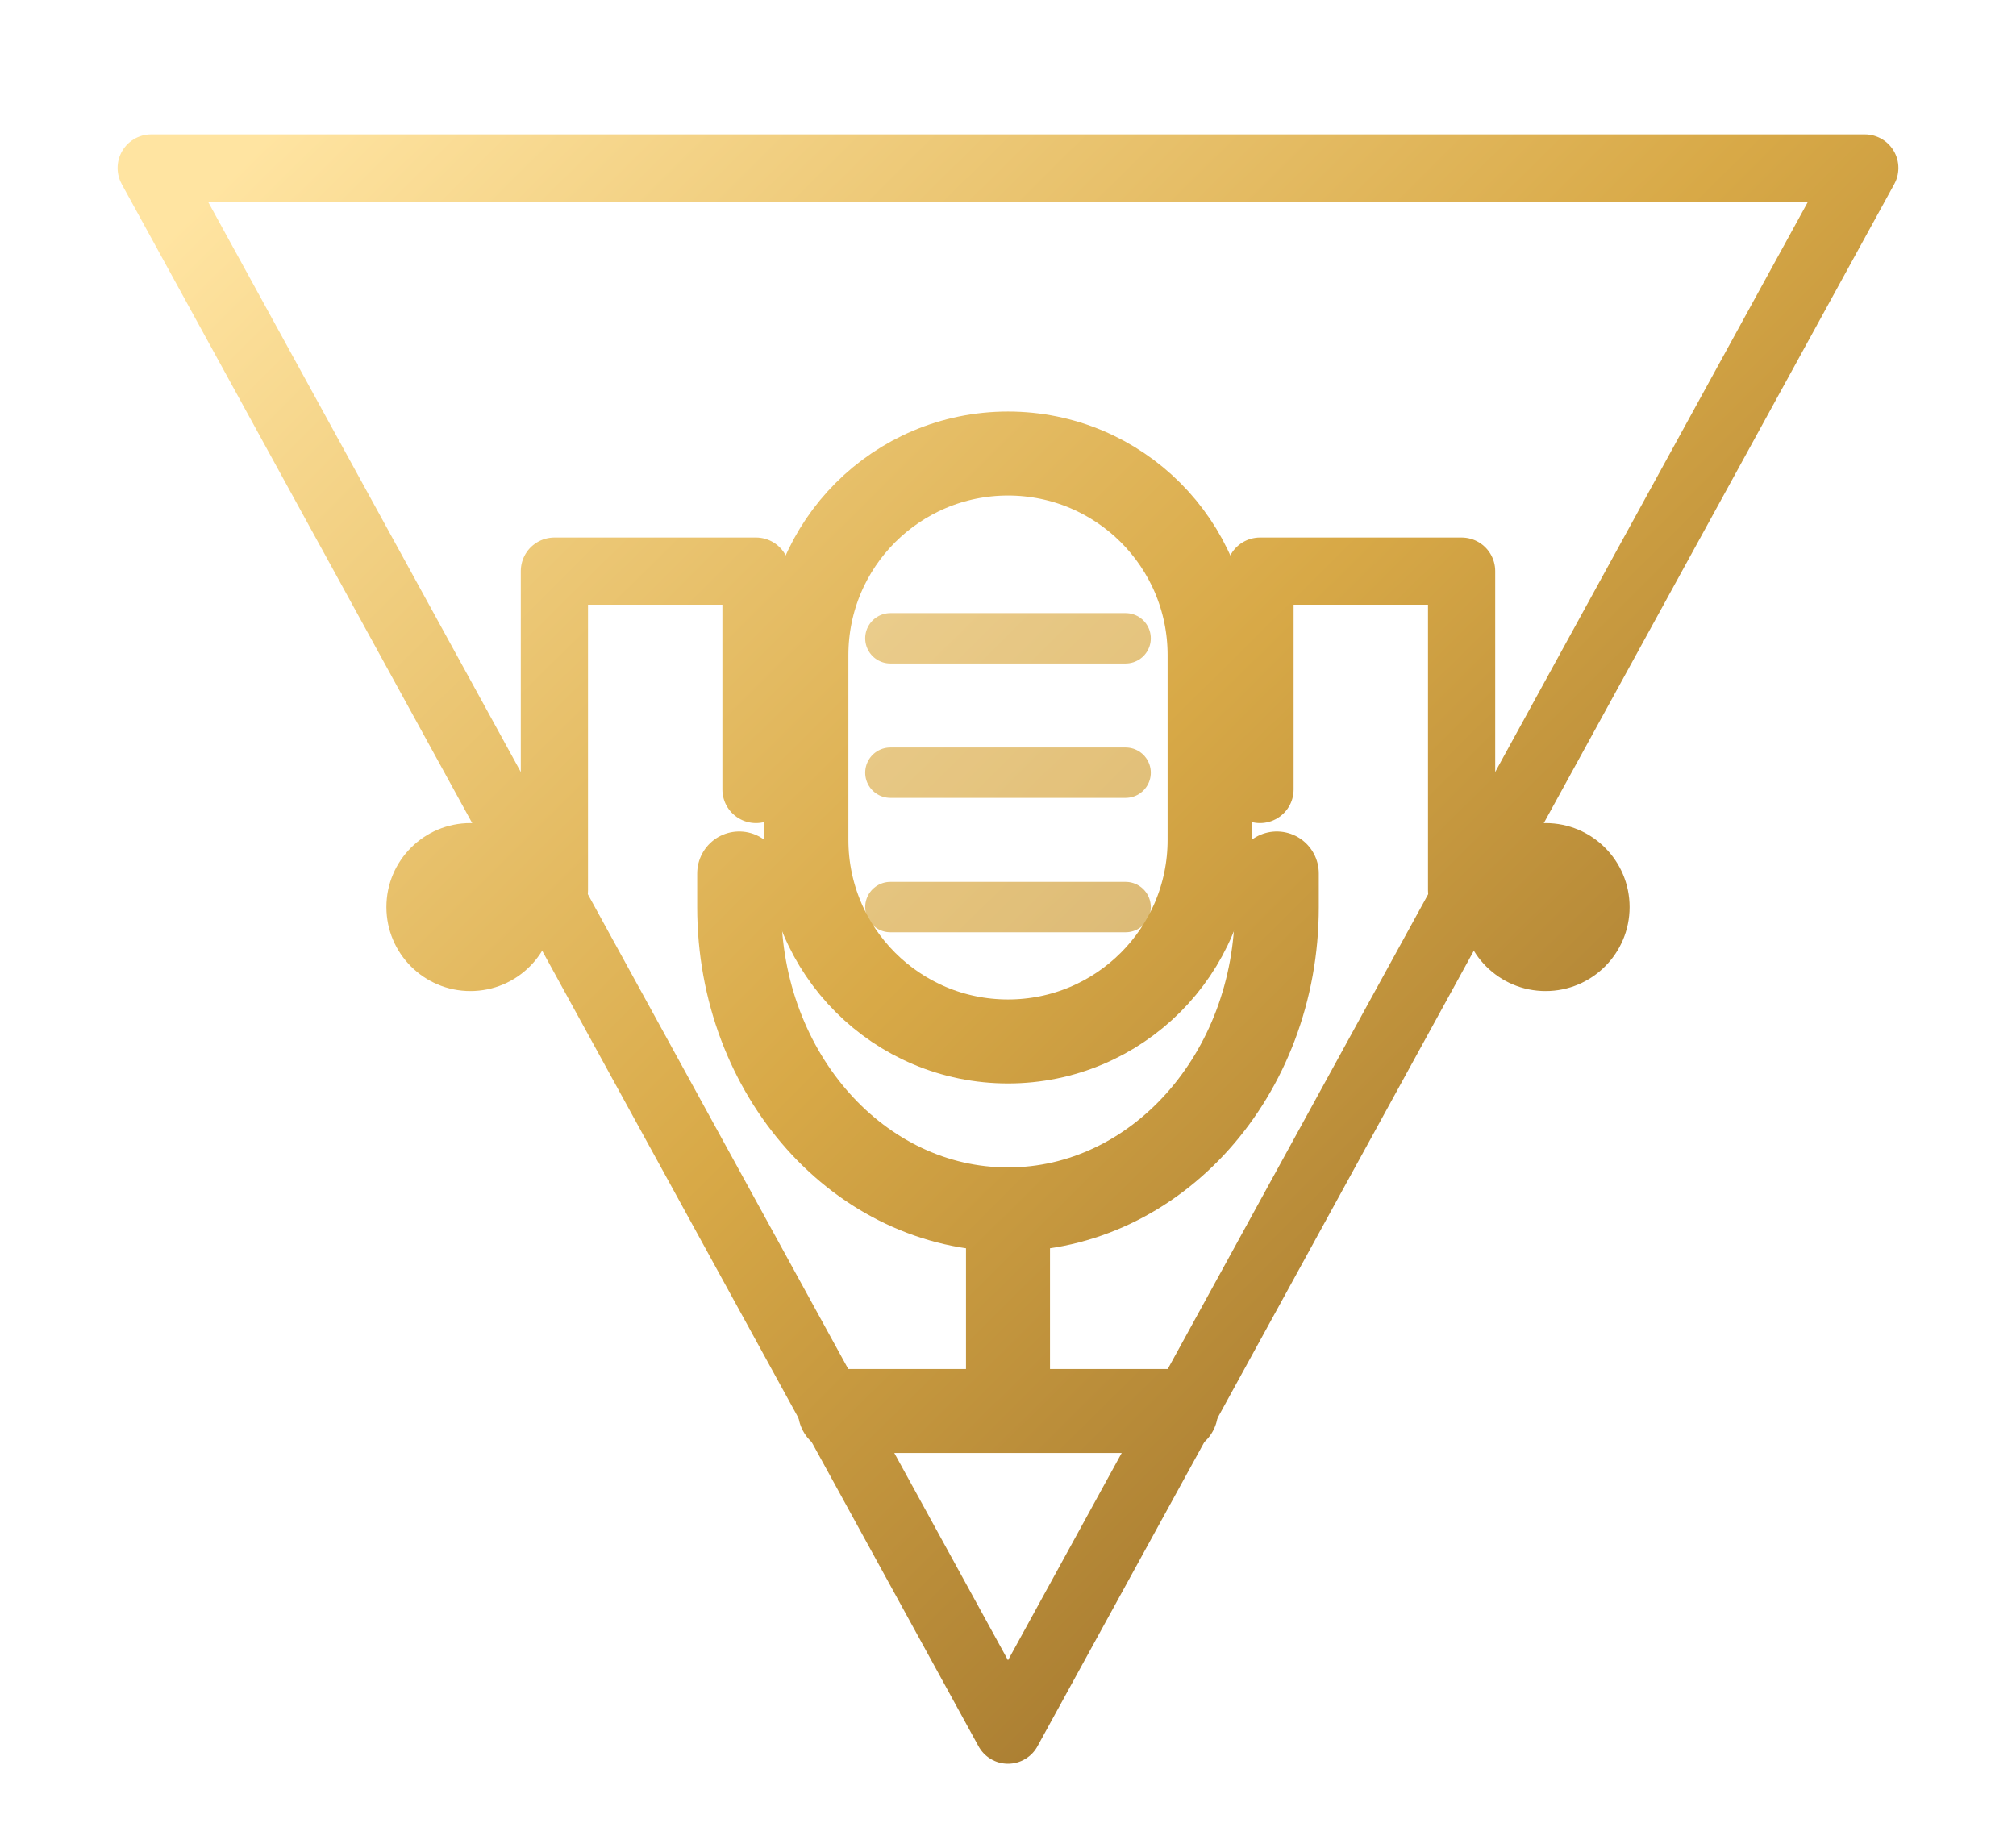
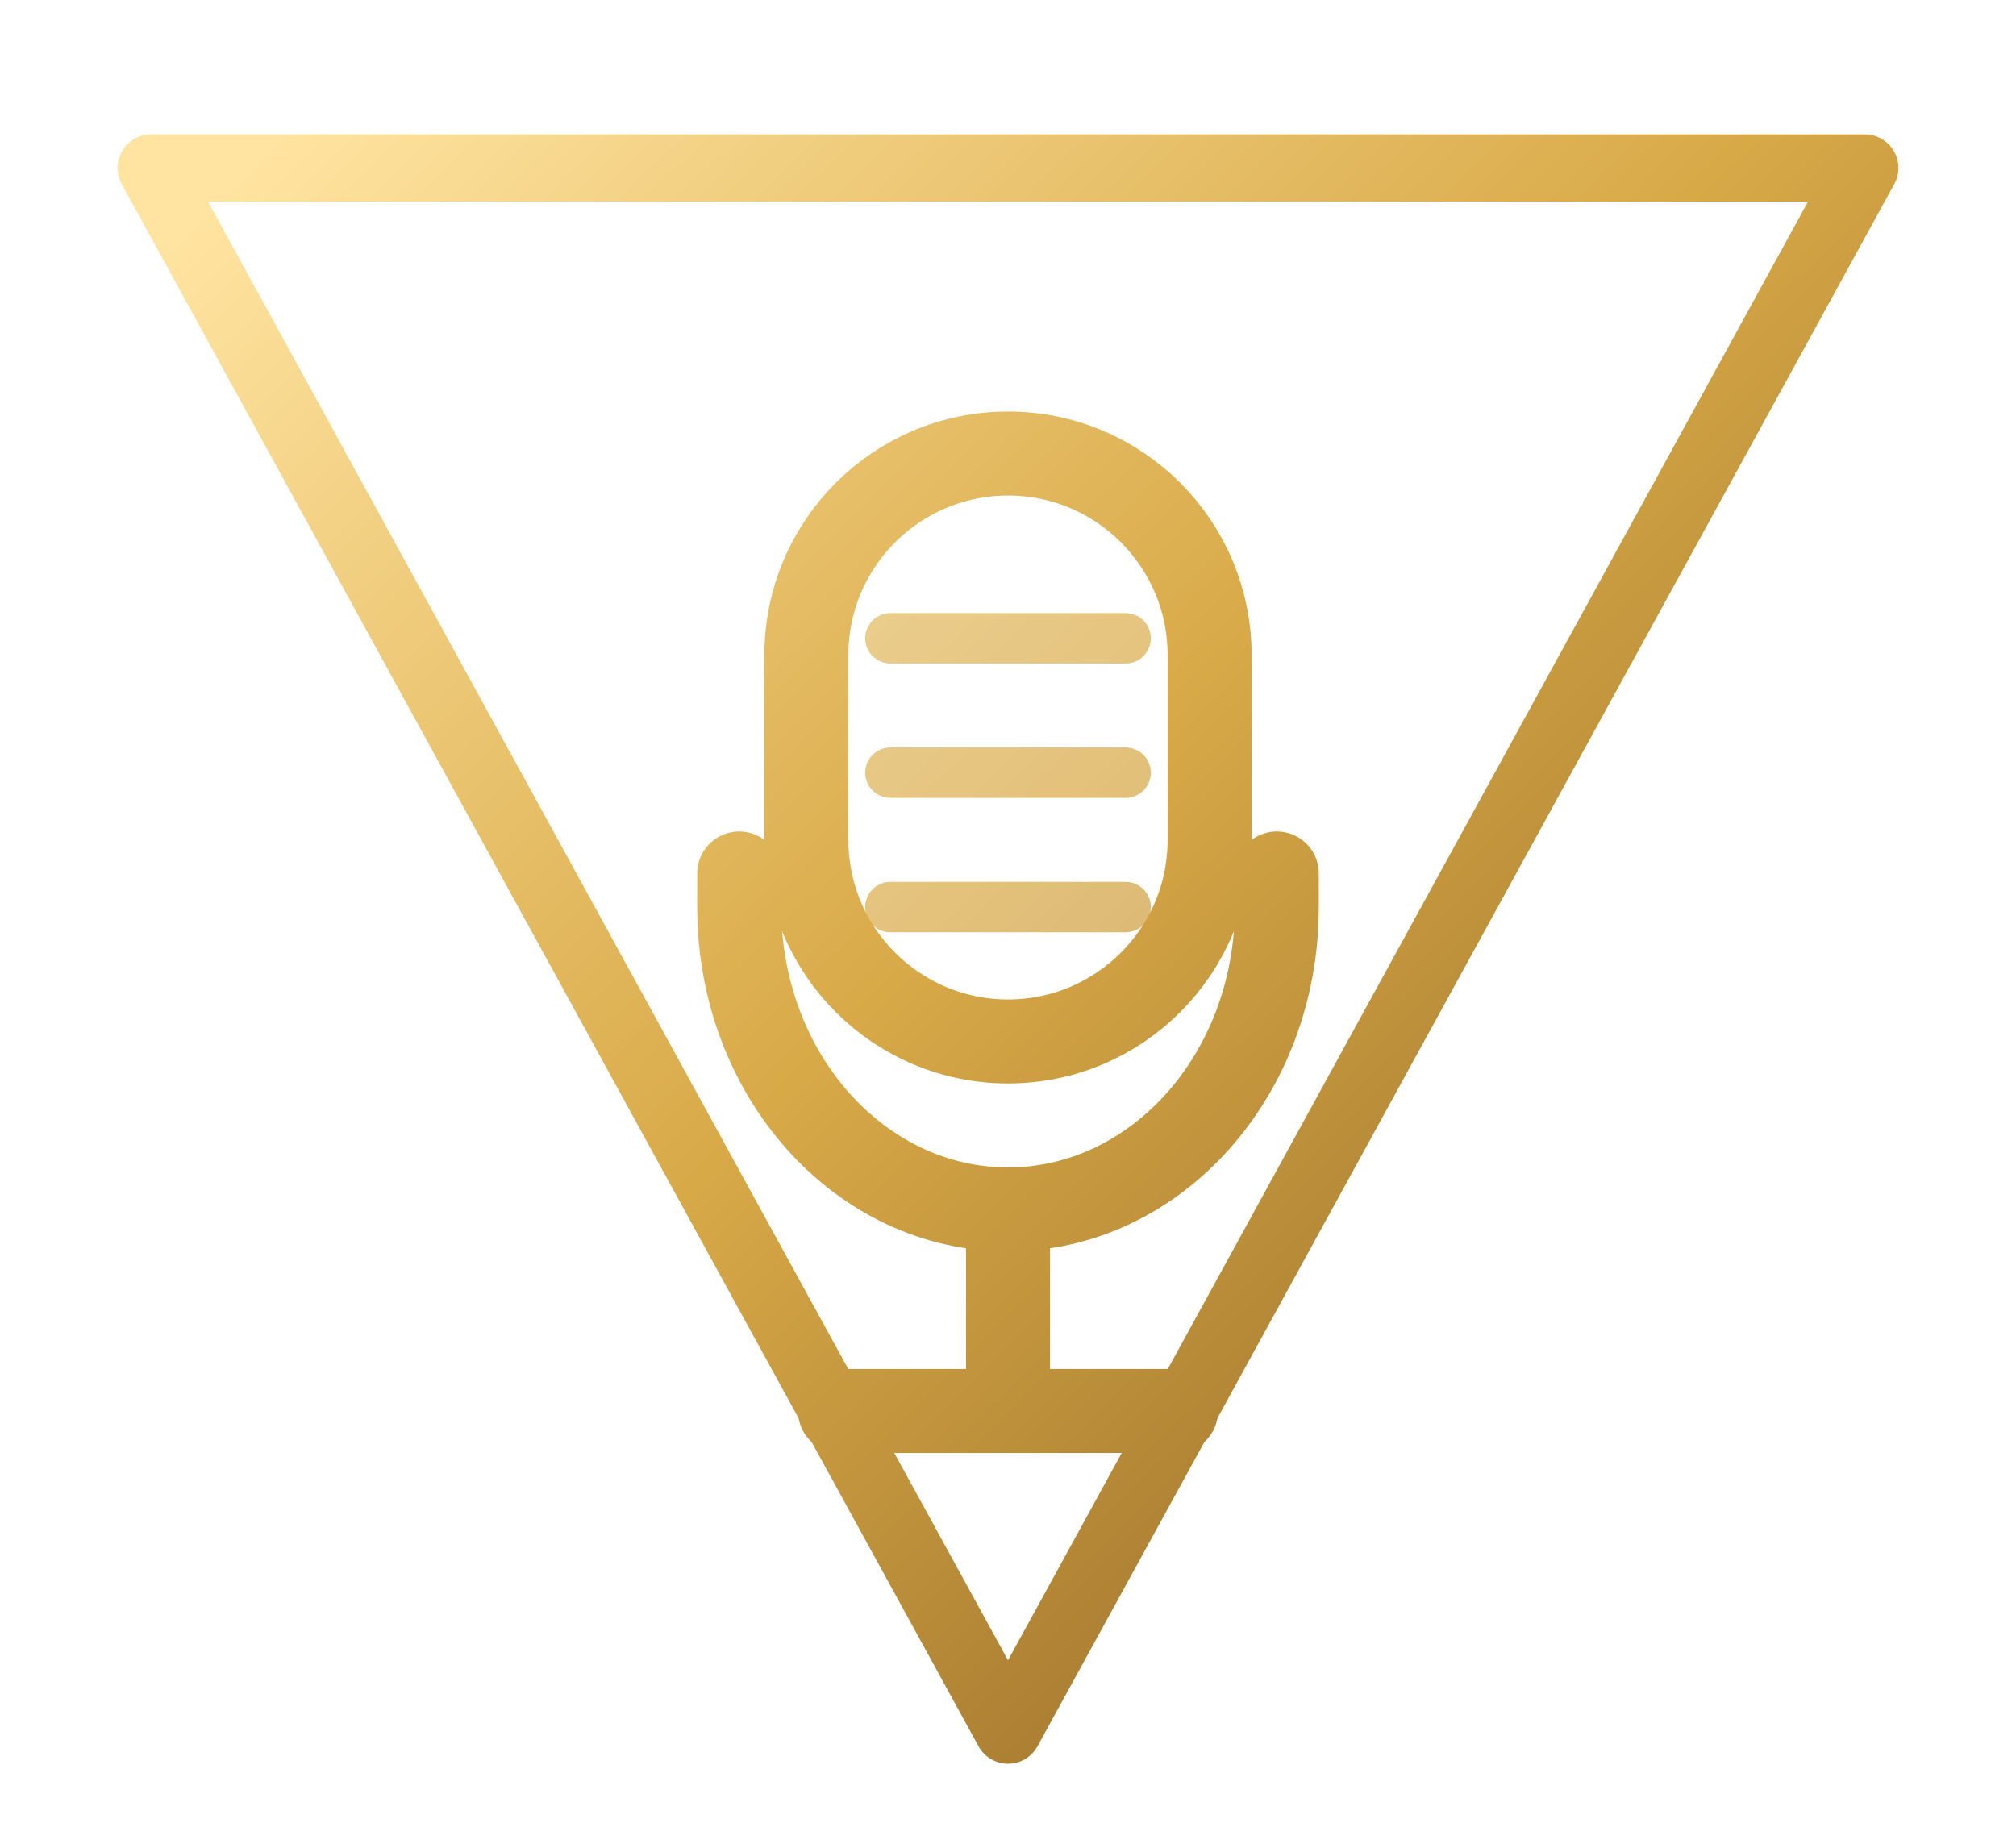
<svg xmlns="http://www.w3.org/2000/svg" viewBox="0 0 120 110" role="img" aria-label="Behind Closed Doors karaoke microphone mark">
  <defs>
    <linearGradient id="bcdKaraokeGold" x1="14" y1="10" x2="105" y2="102" gradientUnits="userSpaceOnUse">
      <stop stop-color="#ffe4a1" />
      <stop offset=".48" stop-color="#d8a947" />
      <stop offset="1" stop-color="#8b6124" />
    </linearGradient>
  </defs>
  <g fill="none" stroke="url(#bcdKaraokeGold)" stroke-linecap="round" stroke-linejoin="round">
    <path d="M60 103 9 10h102L60 103Z" stroke-width="4" />
    <rect x="48" y="27" width="24" height="35" rx="12" stroke-width="5" />
    <path d="M44 52v2c0 10 7.2 18 16 18s16-8 16-18v-2M60 72v12m-10 0h20" stroke-width="5" />
    <path d="M53 38h14M53 46h14M53 54h14" stroke-width="3" opacity=".72" />
-     <path d="M33 34v19m0-19h12v13" stroke-width="4" />
-     <circle cx="28" cy="54" r="5" fill="url(#bcdKaraokeGold)" stroke="none" />
-     <path d="M87 34v19m0-19h-12v13" stroke-width="4" />
-     <circle cx="92" cy="54" r="5" fill="url(#bcdKaraokeGold)" stroke="none" />
  </g>
</svg>
